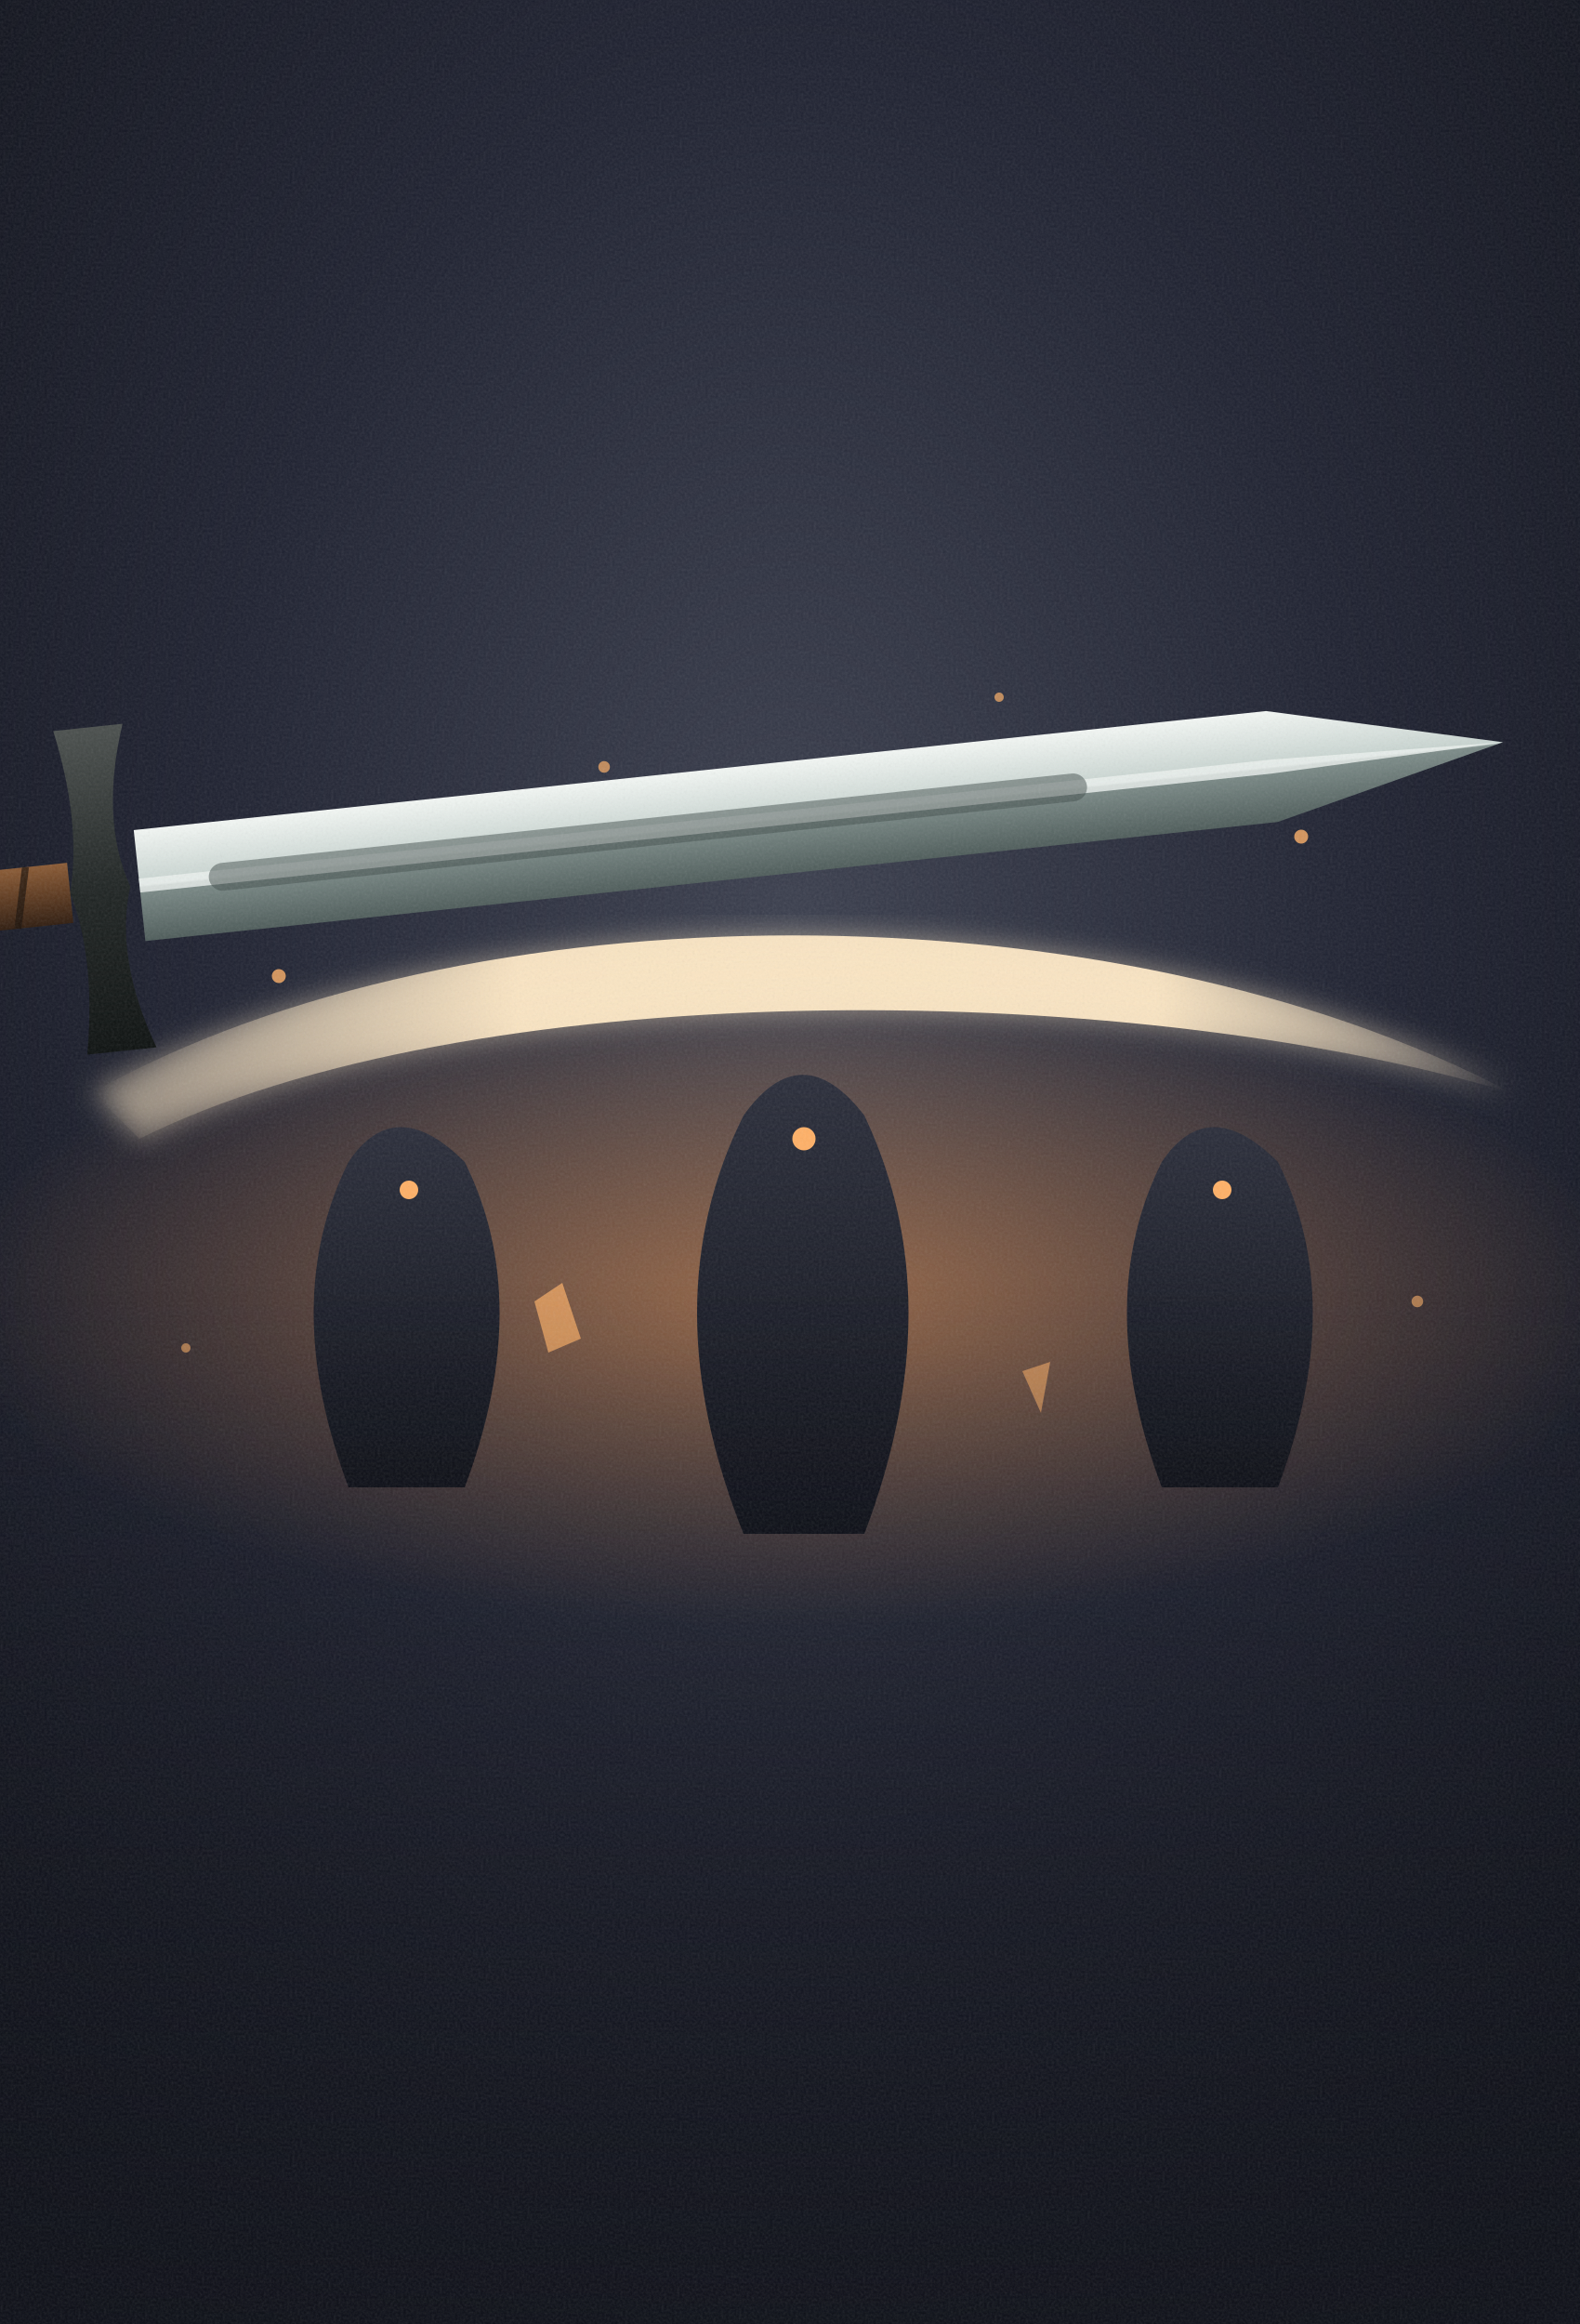
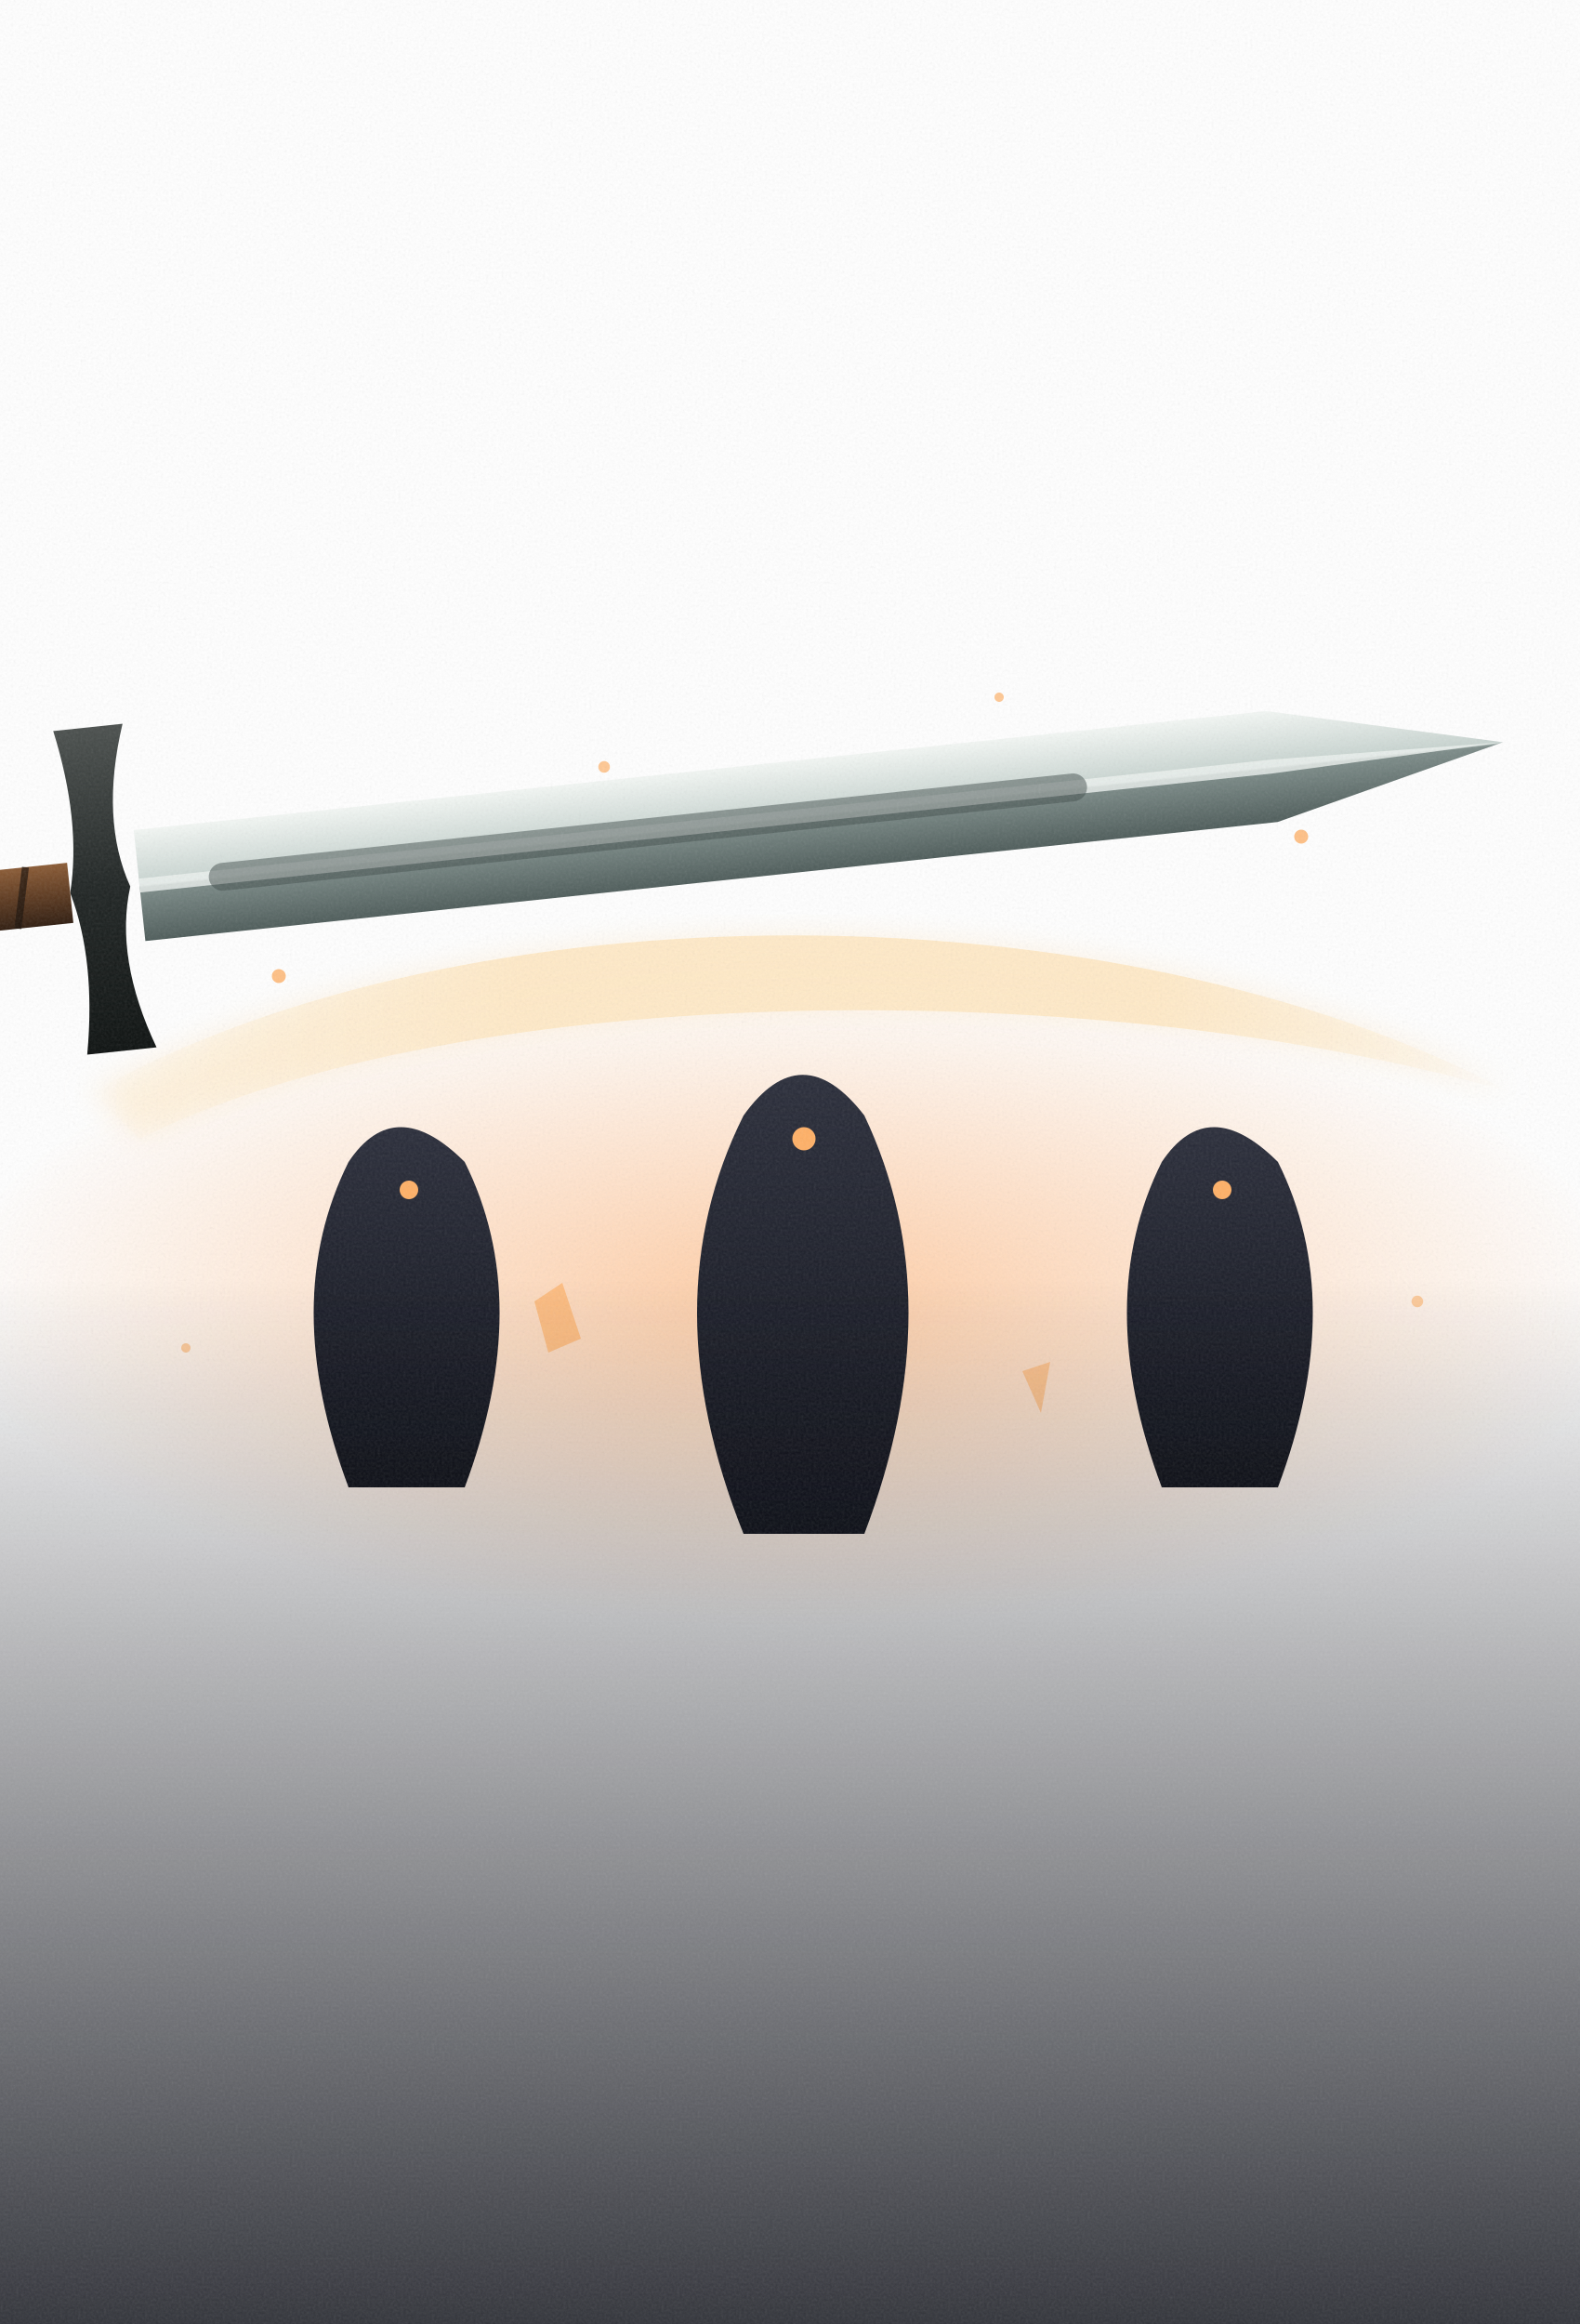
<svg xmlns="http://www.w3.org/2000/svg" viewBox="0 0 680 1000">
  <defs>
    <radialGradient id="ciel" cx="50%" cy="40%" r="75%">
      <stop offset="0" stop-color="#3b3f4e" />
      <stop offset="0.5" stop-color="#1e2130" />
      <stop offset="1" stop-color="#0c0e16" />
    </radialGradient>
    <radialGradient id="braise" cx="50%" cy="50%" r="50%">
      <stop offset="0" stop-color="#ff9a4a" stop-opacity="0.5" />
      <stop offset="1" stop-color="#ff9a4a" stop-opacity="0" />
    </radialGradient>
    <linearGradient id="acier" x1="0" y1="0" x2="0" y2="1">
      <stop offset="0" stop-color="#f3f7f4" />
      <stop offset="0.5" stop-color="#c7d3cf" />
      <stop offset="0.52" stop-color="#7d8c89" />
      <stop offset="1" stop-color="#4e5c5a" />
    </linearGradient>
    <linearGradient id="fer" x1="0" y1="0" x2="0" y2="1">
      <stop offset="0" stop-color="#4a4f4d" />
      <stop offset="0.5" stop-color="#1f2423" />
      <stop offset="1" stop-color="#0d1110" />
    </linearGradient>
    <linearGradient id="cuir" x1="0" y1="0" x2="0" y2="1">
      <stop offset="0" stop-color="#8a5a34" />
      <stop offset="0.5" stop-color="#5d3a20" />
      <stop offset="1" stop-color="#2f1c0f" />
    </linearGradient>
    <linearGradient id="corps" x1="0" y1="0" x2="0" y2="1">
      <stop offset="0" stop-color="#2a2d3a" />
      <stop offset="1" stop-color="#0c0e16" />
    </linearGradient>
    <linearGradient id="trait" x1="0" y1="0" x2="1" y2="0">
      <stop offset="0" stop-color="#ffe9c6" stop-opacity="0" />
      <stop offset="0.3" stop-color="#ffe9c6" />
      <stop offset="0.75" stop-color="#ffe9c6" />
      <stop offset="1" stop-color="#ffe9c6" stop-opacity="0" />
    </linearGradient>
    <linearGradient id="voile" x1="0" y1="0" x2="0" y2="1">
      <stop offset="0.55" stop-color="#0c0e16" stop-opacity="0" />
      <stop offset="1" stop-color="#0c0e16" stop-opacity="0.85" />
    </linearGradient>
    <filter id="grain" x="0" y="0" width="100%" height="100%">
      <feTurbulence type="fractalNoise" baseFrequency="0.9" numOctaves="2" seed="21" />
      <feColorMatrix type="saturate" values="0" />
      <feComponentTransfer>
        <feFuncA type="linear" slope="0.12" />
      </feComponentTransfer>
    </filter>
    <filter id="flou">
      <feGaussianBlur stdDeviation="6" />
    </filter>
  </defs>
-   <rect width="680" height="1000" fill="url(#ciel)" />
  <ellipse cx="340" cy="560" rx="360" ry="140" fill="url(#braise)" />
  <g fill="url(#corps)">
    <path d="M150 640 Q120 560 150 500 Q170 470 200 500 Q230 560 200 640 Z" />
    <path d="M320 660 Q280 560 320 480 Q345 445 372 480 Q410 560 372 660 Z" />
    <path d="M500 640 Q470 560 500 500 Q520 470 550 500 Q580 560 550 640 Z" />
  </g>
  <g fill="#ffb066">
    <circle cx="176" cy="512" r="4" />
    <circle cx="346" cy="490" r="5" />
    <circle cx="526" cy="512" r="4" />
  </g>
  <path d="M40 470 C 200 380, 480 380, 650 470 C 480 420, 200 420, 60 490 Z" fill="url(#trait)" opacity="0.95" />
  <path d="M40 470 C 200 380, 480 380, 650 470 C 480 420, 200 420, 60 490 Z" fill="#ffe9c6" opacity="0.5" filter="url(#flou)" />
  <g transform="translate(70 380) rotate(-6)">
    <polygon points="580,0 480,-24 -10,-24 -10,24 480,24" fill="url(#acier)" />
    <polygon points="580,0 480,-3 -10,-3 -10,3 480,3" fill="#eef3f0" opacity="0.8" />
    <rect x="20" y="-6" width="380" height="12" rx="6" fill="#3f4c4a" opacity="0.5" />
    <path d="M-10 -70 Q-24 -30 -14 0 Q-24 30 -10 70 L-40 70 Q-32 30 -40 0 Q-32 -30 -40 -70 Z" fill="url(#fer)" />
    <rect x="-150" y="-13" width="110" height="26" fill="url(#cuir)" />
    <g stroke="#1a0f08" stroke-width="3" opacity="0.7">
      <line x1="-58" y1="-13" x2="-64" y2="13" />
      <line x1="-80" y1="-13" x2="-86" y2="13" />
      <line x1="-102" y1="-13" x2="-108" y2="13" />
      <line x1="-124" y1="-13" x2="-130" y2="13" />
    </g>
    <circle cx="-168" cy="0" r="22" fill="url(#fer)" />
    <circle cx="-168" cy="0" r="8" fill="#c9a04e" />
  </g>
  <g fill="#ffb066">
    <circle cx="120" cy="420" r="3" opacity="0.8" />
    <circle cx="260" cy="330" r="2.5" opacity="0.7" />
    <circle cx="430" cy="300" r="2" opacity="0.7" />
    <circle cx="560" cy="360" r="3" opacity="0.8" />
    <circle cx="610" cy="560" r="2.5" opacity="0.6" />
    <circle cx="80" cy="580" r="2" opacity="0.6" />
    <polygon points="230,560 242,552 250,576 236,582" opacity="0.7" />
    <polygon points="440,590 452,586 448,608" opacity="0.6" />
  </g>
  <rect width="680" height="1000" fill="url(#voile)" />
  <rect width="680" height="1000" filter="url(#grain)" />
</svg>
